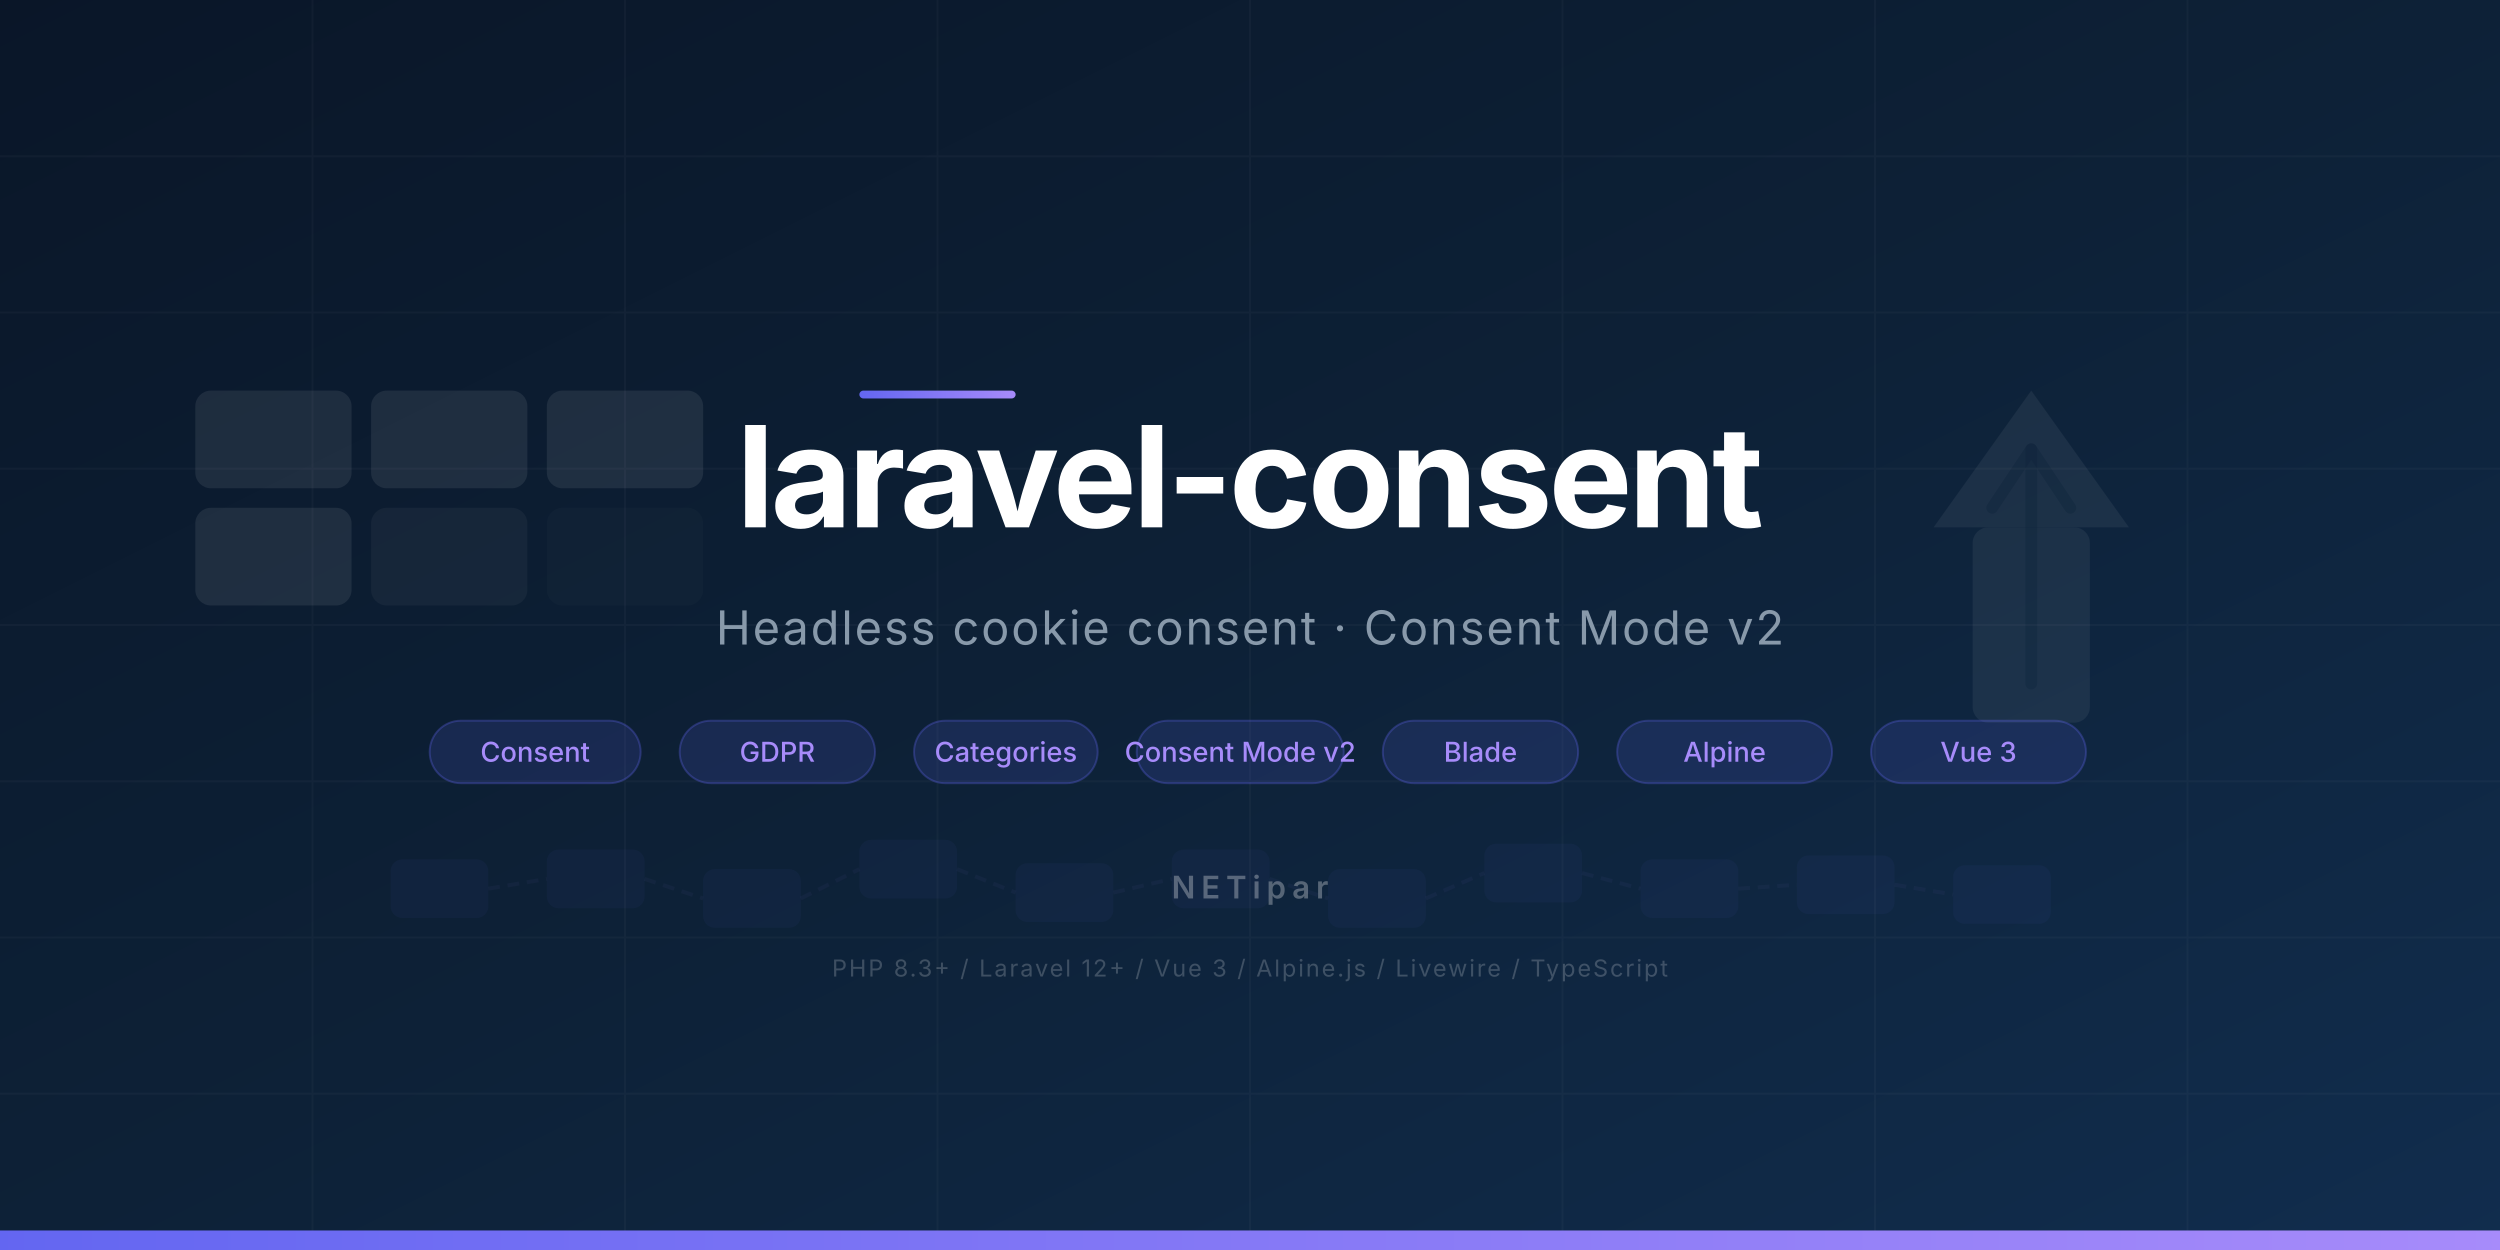
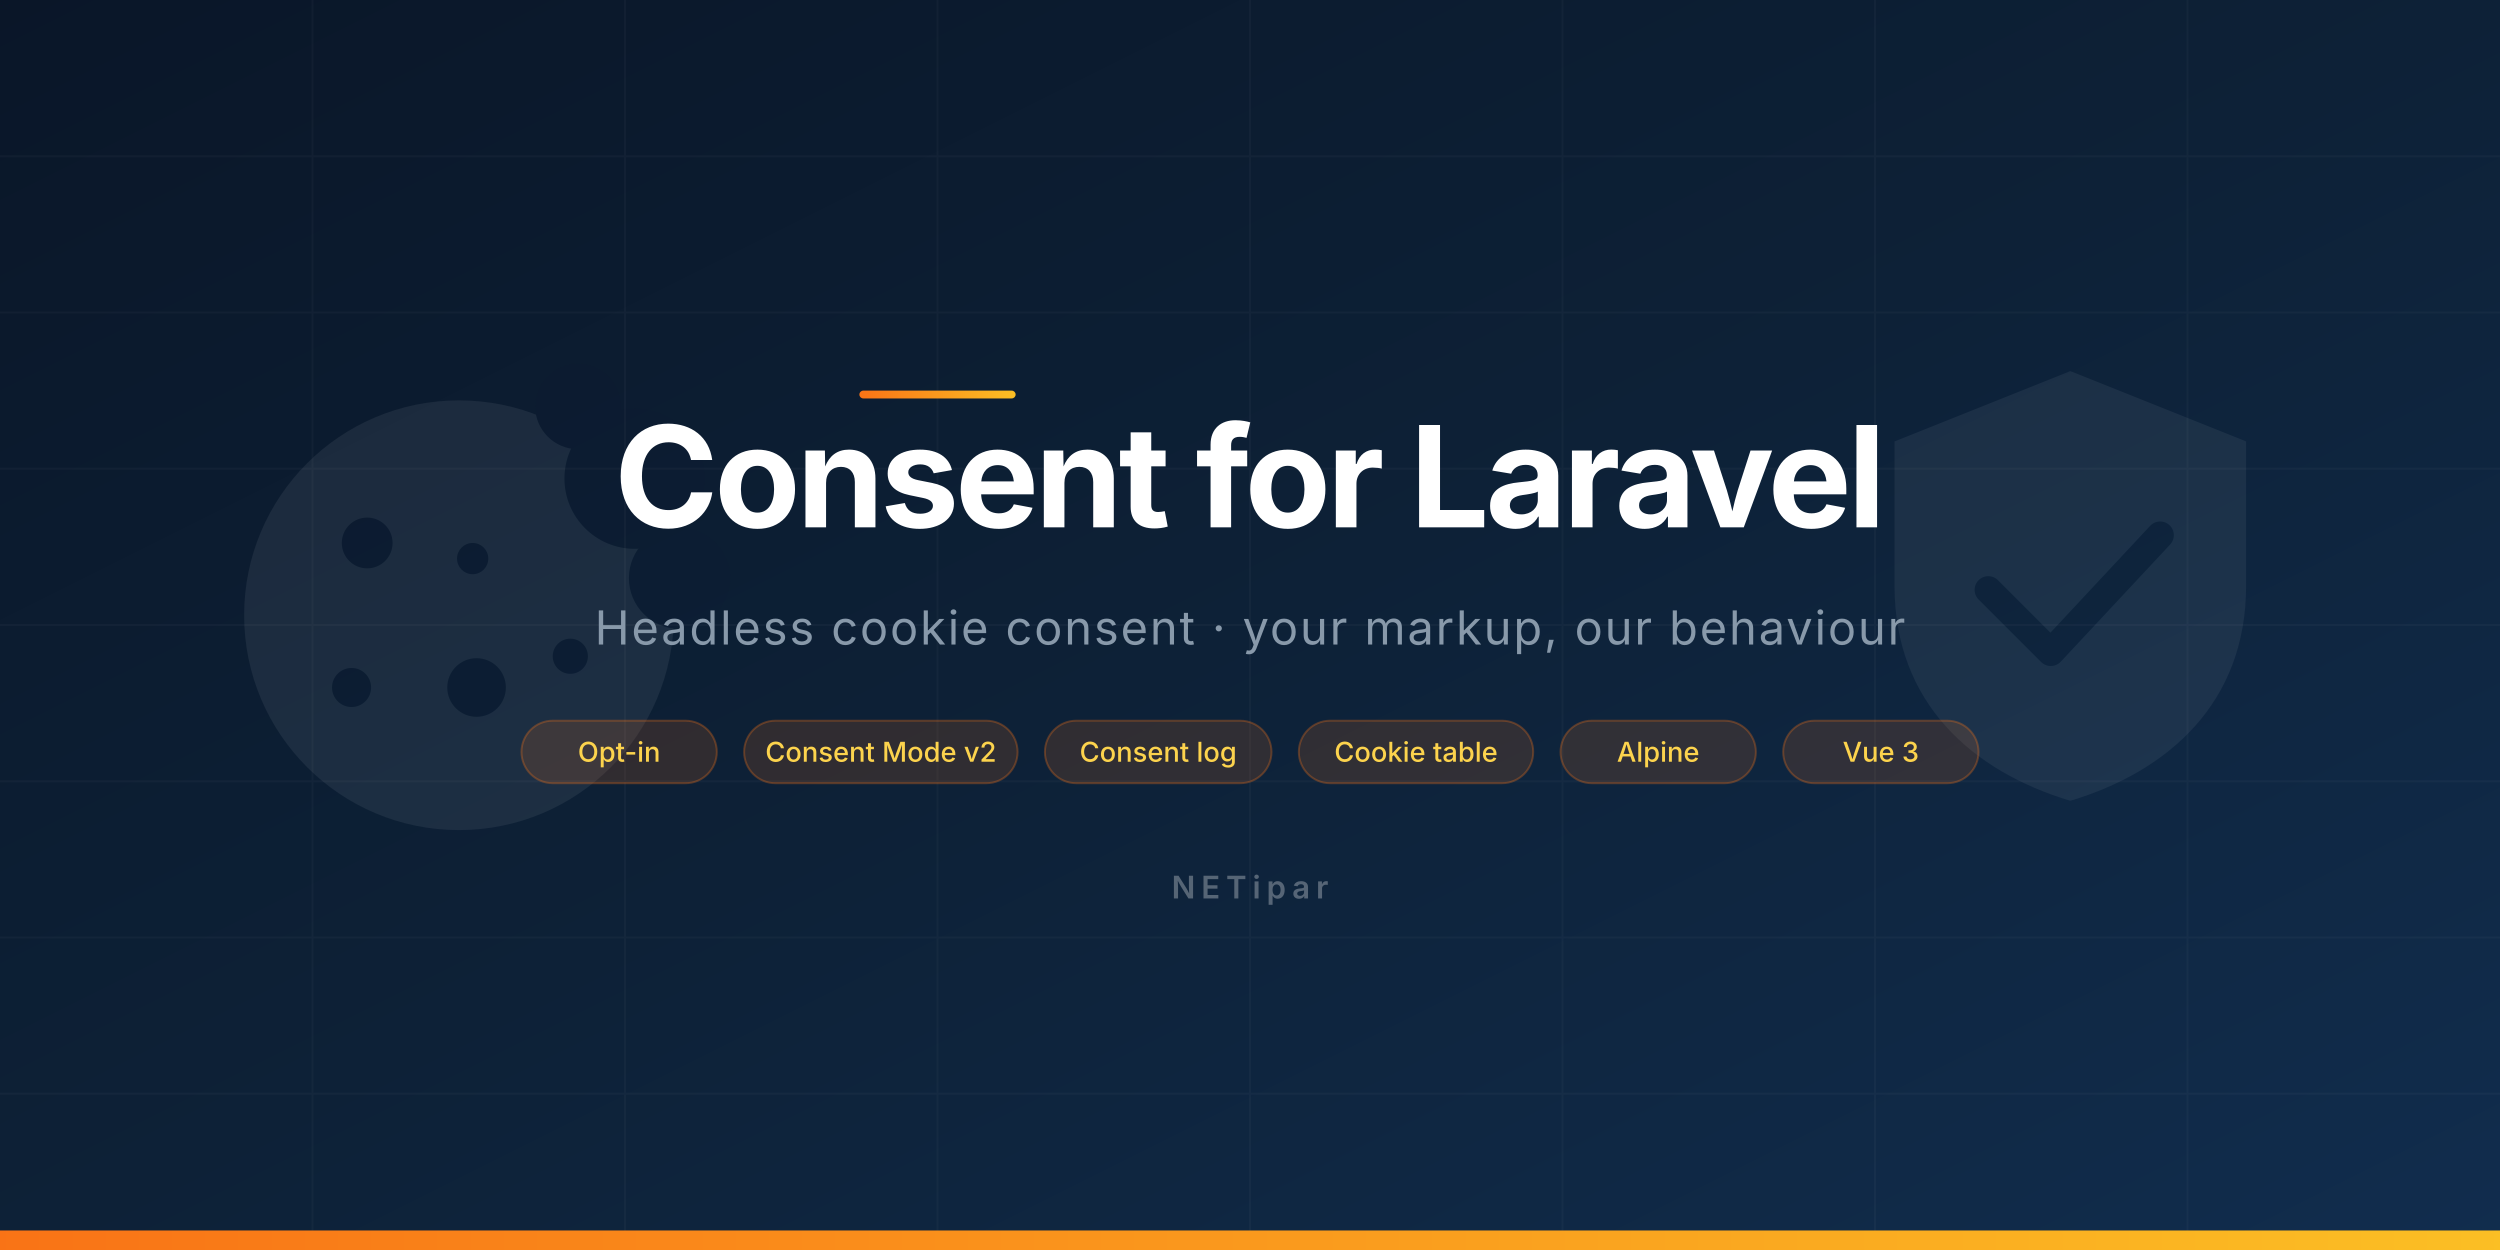
<svg xmlns="http://www.w3.org/2000/svg" viewBox="0 0 1280 640" fill="none">
  <defs>
    <linearGradient id="bg" x1="0%" y1="0%" x2="100%" y2="100%">
      <stop offset="0%" style="stop-color:#0a1628" />
      <stop offset="50%" style="stop-color:#0d2137" />
      <stop offset="100%" style="stop-color:#112d4e" />
    </linearGradient>
    <linearGradient id="accent" x1="0%" y1="0%" x2="100%" y2="0%">
-       <stop offset="0%" style="stop-color:#6366f1" />
-       <stop offset="100%" style="stop-color:#a78bfa" />
-     </linearGradient>
-     <linearGradient id="chunk1" x1="0%" y1="0%" x2="100%" y2="100%">
-       <stop offset="0%" style="stop-color:#6366f1" />
-       <stop offset="100%" style="stop-color:#4f46e5" />
-     </linearGradient>
-     <linearGradient id="chunk2" x1="0%" y1="0%" x2="100%" y2="100%">
-       <stop offset="0%" style="stop-color:#818cf8" />
-       <stop offset="100%" style="stop-color:#6366f1" />
-     </linearGradient>
-     <linearGradient id="chunk3" x1="0%" y1="0%" x2="100%" y2="100%">
-       <stop offset="0%" style="stop-color:#a78bfa" />
-       <stop offset="100%" style="stop-color:#818cf8" />
+       <stop offset="0%" style="stop-color:#f97316" />
+       <stop offset="100%" style="stop-color:#fbbf24" />
    </linearGradient>
  </defs>
  <rect width="1280" height="640" fill="url(#bg)" />
  <g opacity="0.03" stroke="#ffffff" stroke-width="1">
    <line x1="0" y1="80" x2="1280" y2="80" />
    <line x1="0" y1="160" x2="1280" y2="160" />
    <line x1="0" y1="240" x2="1280" y2="240" />
    <line x1="0" y1="320" x2="1280" y2="320" />
    <line x1="0" y1="400" x2="1280" y2="400" />
    <line x1="0" y1="480" x2="1280" y2="480" />
    <line x1="0" y1="560" x2="1280" y2="560" />
    <line x1="160" y1="0" x2="160" y2="640" />
    <line x1="320" y1="0" x2="320" y2="640" />
    <line x1="480" y1="0" x2="480" y2="640" />
    <line x1="640" y1="0" x2="640" y2="640" />
    <line x1="800" y1="0" x2="800" y2="640" />
    <line x1="960" y1="0" x2="960" y2="640" />
    <line x1="1120" y1="0" x2="1120" y2="640" />
  </g>
-   <g transform="translate(100, 200)" opacity="0.08">
-     <rect x="0" y="0" width="80" height="50" rx="8" fill="#ffffff" />
-     <rect x="90" y="0" width="80" height="50" rx="8" fill="#ffffff" />
-     <rect x="180" y="0" width="80" height="50" rx="8" fill="#ffffff" />
-     <rect x="0" y="60" width="80" height="50" rx="8" fill="#ffffff" />
-     <rect x="90" y="60" width="80" height="50" rx="8" fill="#ffffff" opacity="0.5" />
-     <rect x="180" y="60" width="80" height="50" rx="8" fill="#ffffff" opacity="0.2" />
+   <g transform="translate(120, 200)" opacity="0.07">
+     <circle cx="115" cy="115" r="110" fill="#ffffff" />
+     <circle cx="205" cy="45" r="36" fill="#0a1628" />
+     <circle cx="228" cy="96" r="26" fill="#0a1628" />
+     <circle cx="176" cy="8" r="22" fill="#0a1628" />
+     <circle cx="68" cy="78" r="13" fill="#0a1628" />
+     <circle cx="124" cy="152" r="15" fill="#0a1628" />
+     <circle cx="60" cy="152" r="10" fill="#0a1628" />
+     <circle cx="122" cy="86" r="8" fill="#0a1628" />
+     <circle cx="172" cy="136" r="9" fill="#0a1628" />
  </g>
-   <g transform="translate(980, 190)" opacity="0.06">
-     <rect x="30" y="80" width="60" height="100" rx="8" fill="#ffffff" />
-     <polygon points="60,10 110,80 10,80" fill="#ffffff" />
-     <line x1="60" y1="40" x2="60" y2="160" stroke="#0a1628" stroke-width="6" stroke-linecap="round" opacity="0.4" />
-     <polyline points="40,70 60,40 80,70" fill="none" stroke="#0a1628" stroke-width="6" stroke-linecap="round" stroke-linejoin="round" opacity="0.4" />
-   </g>
-   <g opacity="0.05" fill="#6366f1">
-     <rect x="200" y="440" width="50" height="30" rx="6" />
-     <rect x="280" y="435" width="50" height="30" rx="6" />
-     <rect x="360" y="445" width="50" height="30" rx="6" />
-     <rect x="440" y="430" width="50" height="30" rx="6" />
-     <rect x="520" y="442" width="50" height="30" rx="6" />
-     <rect x="600" y="435" width="50" height="30" rx="6" />
-     <rect x="680" y="445" width="50" height="30" rx="6" />
-     <rect x="760" y="432" width="50" height="30" rx="6" />
-     <rect x="840" y="440" width="50" height="30" rx="6" />
-     <rect x="920" y="438" width="50" height="30" rx="6" />
-     <rect x="1000" y="443" width="50" height="30" rx="6" />
-   </g>
-   <g opacity="0.04" stroke="#a78bfa" stroke-width="2" fill="none" stroke-dasharray="6,4">
-     <line x1="250" y1="455" x2="280" y2="450" />
-     <line x1="330" y1="450" x2="360" y2="460" />
-     <line x1="410" y1="460" x2="440" y2="445" />
-     <line x1="490" y1="445" x2="520" y2="457" />
-     <line x1="570" y1="457" x2="600" y2="450" />
-     <line x1="650" y1="450" x2="680" y2="460" />
-     <line x1="730" y1="460" x2="760" y2="447" />
-     <line x1="810" y1="447" x2="840" y2="455" />
-     <line x1="890" y1="455" x2="920" y2="453" />
-     <line x1="970" y1="453" x2="1000" y2="458" />
+   <g transform="translate(970, 190)" opacity="0.06">
+     <path d="M90 0 L180 36 V110 C180 170 140 205 90 220 C40 205 0 170 0 110 V36 Z" fill="#ffffff" />
+     <polyline points="48,112 80,144 136,84" fill="none" stroke="#0a1628" stroke-width="14" stroke-linecap="round" stroke-linejoin="round" />
  </g>
  <rect x="440" y="200" width="80" height="4" rx="2" fill="url(#accent)" />
-   <text x="640" y="270" text-anchor="middle" font-family="system-ui, -apple-system, 'Segoe UI', sans-serif" font-size="72" font-weight="700" fill="#ffffff" letter-spacing="-2">
-     laravel-consent
-   </text>
-   <text x="640" y="330" text-anchor="middle" font-family="system-ui, -apple-system, 'Segoe UI', sans-serif" font-size="24" fill="#8899aa" letter-spacing="1">
-     Headless cookie consent · Consent Mode v2
-   </text>
+   <text x="640" y="270" text-anchor="middle" font-family="system-ui, -apple-system, 'Segoe UI', sans-serif" font-size="72" font-weight="700" fill="#ffffff" letter-spacing="-2">Consent for Laravel</text>
+   <text x="640" y="330" text-anchor="middle" font-family="system-ui, -apple-system, 'Segoe UI', sans-serif" font-size="24" fill="#8899aa" letter-spacing="1">Headless cookie consent · your markup, our behaviour</text>
  <g transform="translate(640, 385)" text-anchor="middle" font-family="system-ui, -apple-system, 'Segoe UI', sans-serif" font-size="14" font-weight="500">
-     <rect x="-420" y="-16" width="108" height="32" rx="16" fill="#6366f1" fill-opacity="0.15" stroke="#6366f1" stroke-opacity="0.3" stroke-width="1" />
-     <text x="-366" y="5" fill="#a78bfa">Consent</text>
-     <rect x="-292" y="-16" width="100" height="32" rx="16" fill="#6366f1" fill-opacity="0.15" stroke="#6366f1" stroke-opacity="0.3" stroke-width="1" />
-     <text x="-242" y="5" fill="#a78bfa">GDPR</text>
-     <rect x="-172" y="-16" width="94" height="32" rx="16" fill="#6366f1" fill-opacity="0.15" stroke="#6366f1" stroke-opacity="0.3" stroke-width="1" />
-     <text x="-125" y="5" fill="#a78bfa">Categories</text>
-     <rect x="-58" y="-16" width="106" height="32" rx="16" fill="#6366f1" fill-opacity="0.15" stroke="#6366f1" stroke-opacity="0.3" stroke-width="1" />
-     <text x="-5" y="5" fill="#a78bfa">Consent Mode v2</text>
-     <rect x="68" y="-16" width="100" height="32" rx="16" fill="#6366f1" fill-opacity="0.15" stroke="#6366f1" stroke-opacity="0.3" stroke-width="1" />
-     <text x="118" y="5" fill="#a78bfa">Blade</text>
-     <rect x="188" y="-16" width="110" height="32" rx="16" fill="#6366f1" fill-opacity="0.15" stroke="#6366f1" stroke-opacity="0.3" stroke-width="1" />
-     <text x="243" y="5" fill="#a78bfa">Alpine</text>
-     <rect x="318" y="-16" width="110" height="32" rx="16" fill="#6366f1" fill-opacity="0.15" stroke="#6366f1" stroke-opacity="0.3" stroke-width="1" />
-     <text x="373" y="5" fill="#a78bfa">Vue 3</text>
+     <rect x="-373" y="-16" width="100" height="32" rx="16" fill="#f97316" fill-opacity="0.15" stroke="#f97316" stroke-opacity="0.3" stroke-width="1" />
+     <text x="-323" y="5" fill="#fcd34d">Opt-in</text>
+     <rect x="-259" y="-16" width="140" height="32" rx="16" fill="#f97316" fill-opacity="0.15" stroke="#f97316" stroke-opacity="0.3" stroke-width="1" />
+     <text x="-189" y="5" fill="#fcd34d">Consent Mode v2</text>
+     <rect x="-105" y="-16" width="116" height="32" rx="16" fill="#f97316" fill-opacity="0.15" stroke="#f97316" stroke-opacity="0.3" stroke-width="1" />
+     <text x="-47" y="5" fill="#fcd34d">Consent log</text>
+     <rect x="25" y="-16" width="120" height="32" rx="16" fill="#f97316" fill-opacity="0.15" stroke="#f97316" stroke-opacity="0.3" stroke-width="1" />
+     <text x="85" y="5" fill="#fcd34d">Cookie table</text>
+     <rect x="159" y="-16" width="100" height="32" rx="16" fill="#f97316" fill-opacity="0.15" stroke="#f97316" stroke-opacity="0.3" stroke-width="1" />
+     <text x="209" y="5" fill="#fcd34d">Alpine</text>
+     <rect x="273" y="-16" width="100" height="32" rx="16" fill="#f97316" fill-opacity="0.15" stroke="#f97316" stroke-opacity="0.3" stroke-width="1" />
+     <text x="323" y="5" fill="#fcd34d">Vue 3</text>
+   </g>
+   <g transform="translate(640, 460)" text-anchor="middle" opacity="0.3">
+     <text x="0" y="0" font-family="system-ui, -apple-system, 'Segoe UI', sans-serif" font-size="16" font-weight="600" fill="#ffffff" letter-spacing="3">NETipar</text>
  </g>
  <rect x="0" y="630" width="1280" height="10" fill="url(#accent)" />
-   <g transform="translate(640, 460)" text-anchor="middle" opacity="0.3">
-     <text x="0" y="0" font-family="system-ui, -apple-system, 'Segoe UI', sans-serif" font-size="16" font-weight="600" fill="#ffffff" letter-spacing="3">
-       NETipar
-     </text>
-   </g>
-   <g transform="translate(640, 500)" text-anchor="middle" opacity="0.2">
-     <text x="0" y="0" font-family="system-ui, -apple-system, 'Segoe UI', sans-serif" font-size="12" fill="#ffffff" letter-spacing="1">
-       PHP 8.3+ / Laravel 12+ / Vue 3 / Alpine.js / Livewire / TypeScript
-     </text>
-   </g>
</svg>
